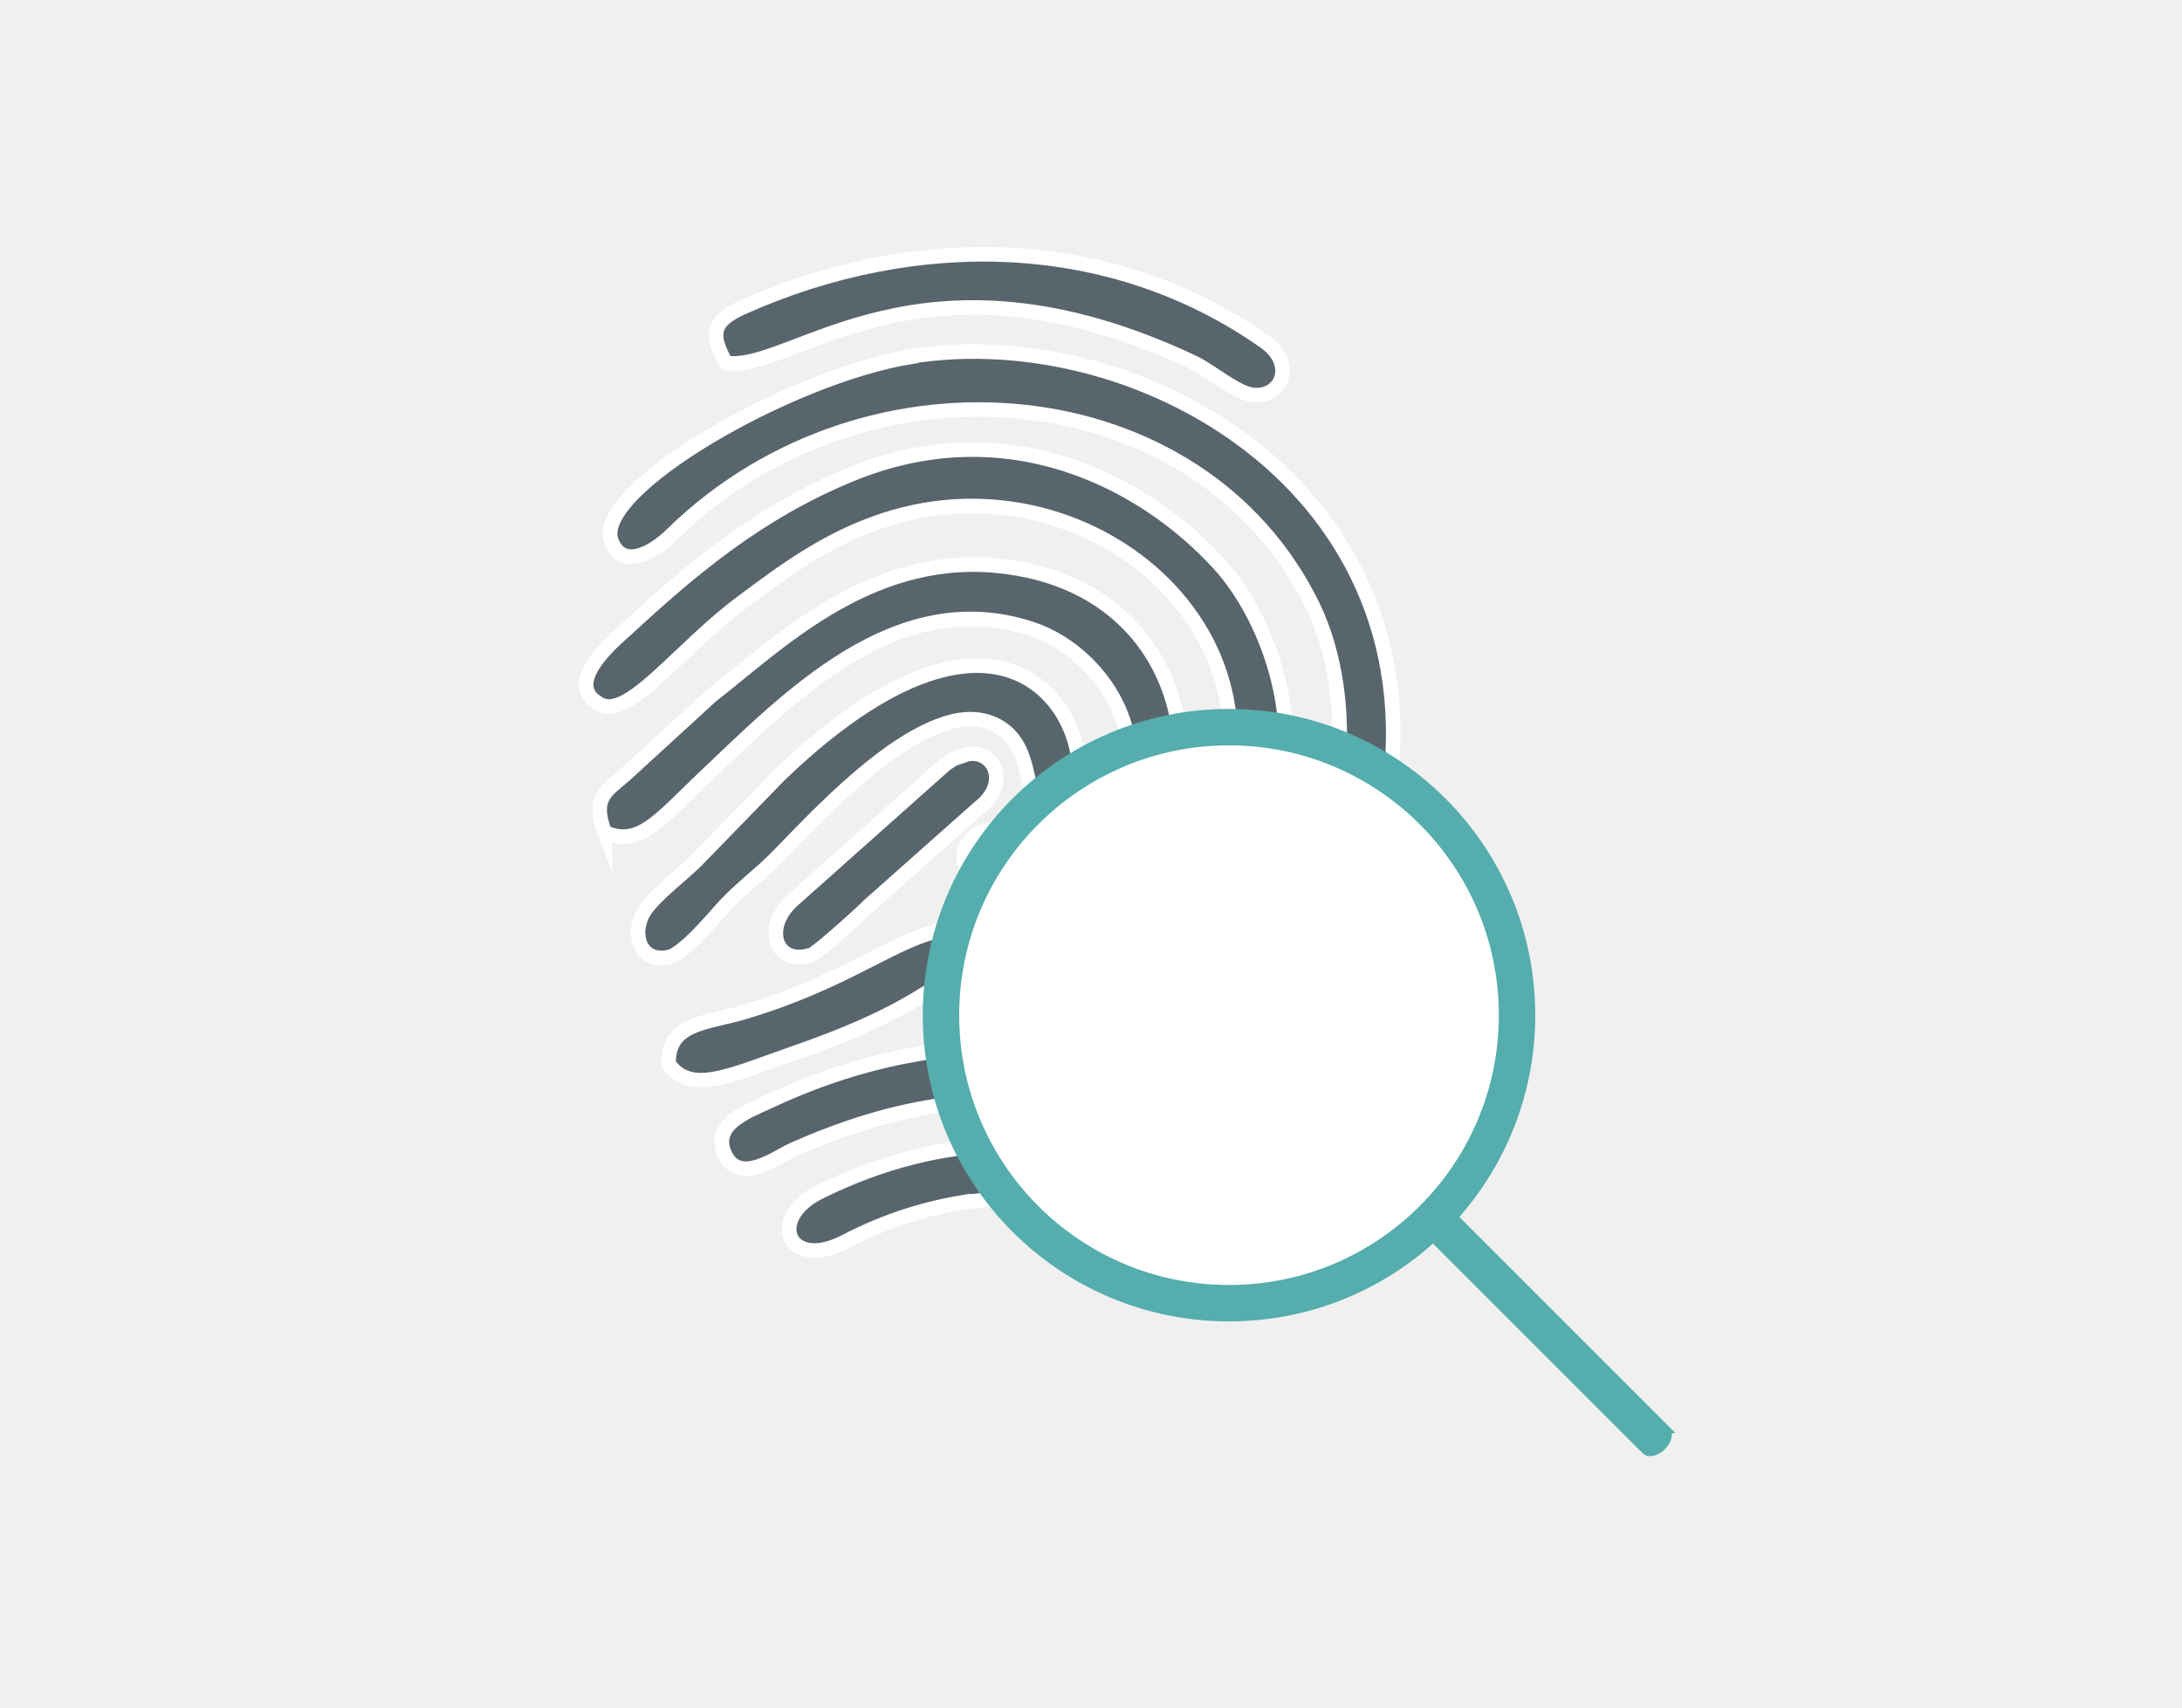
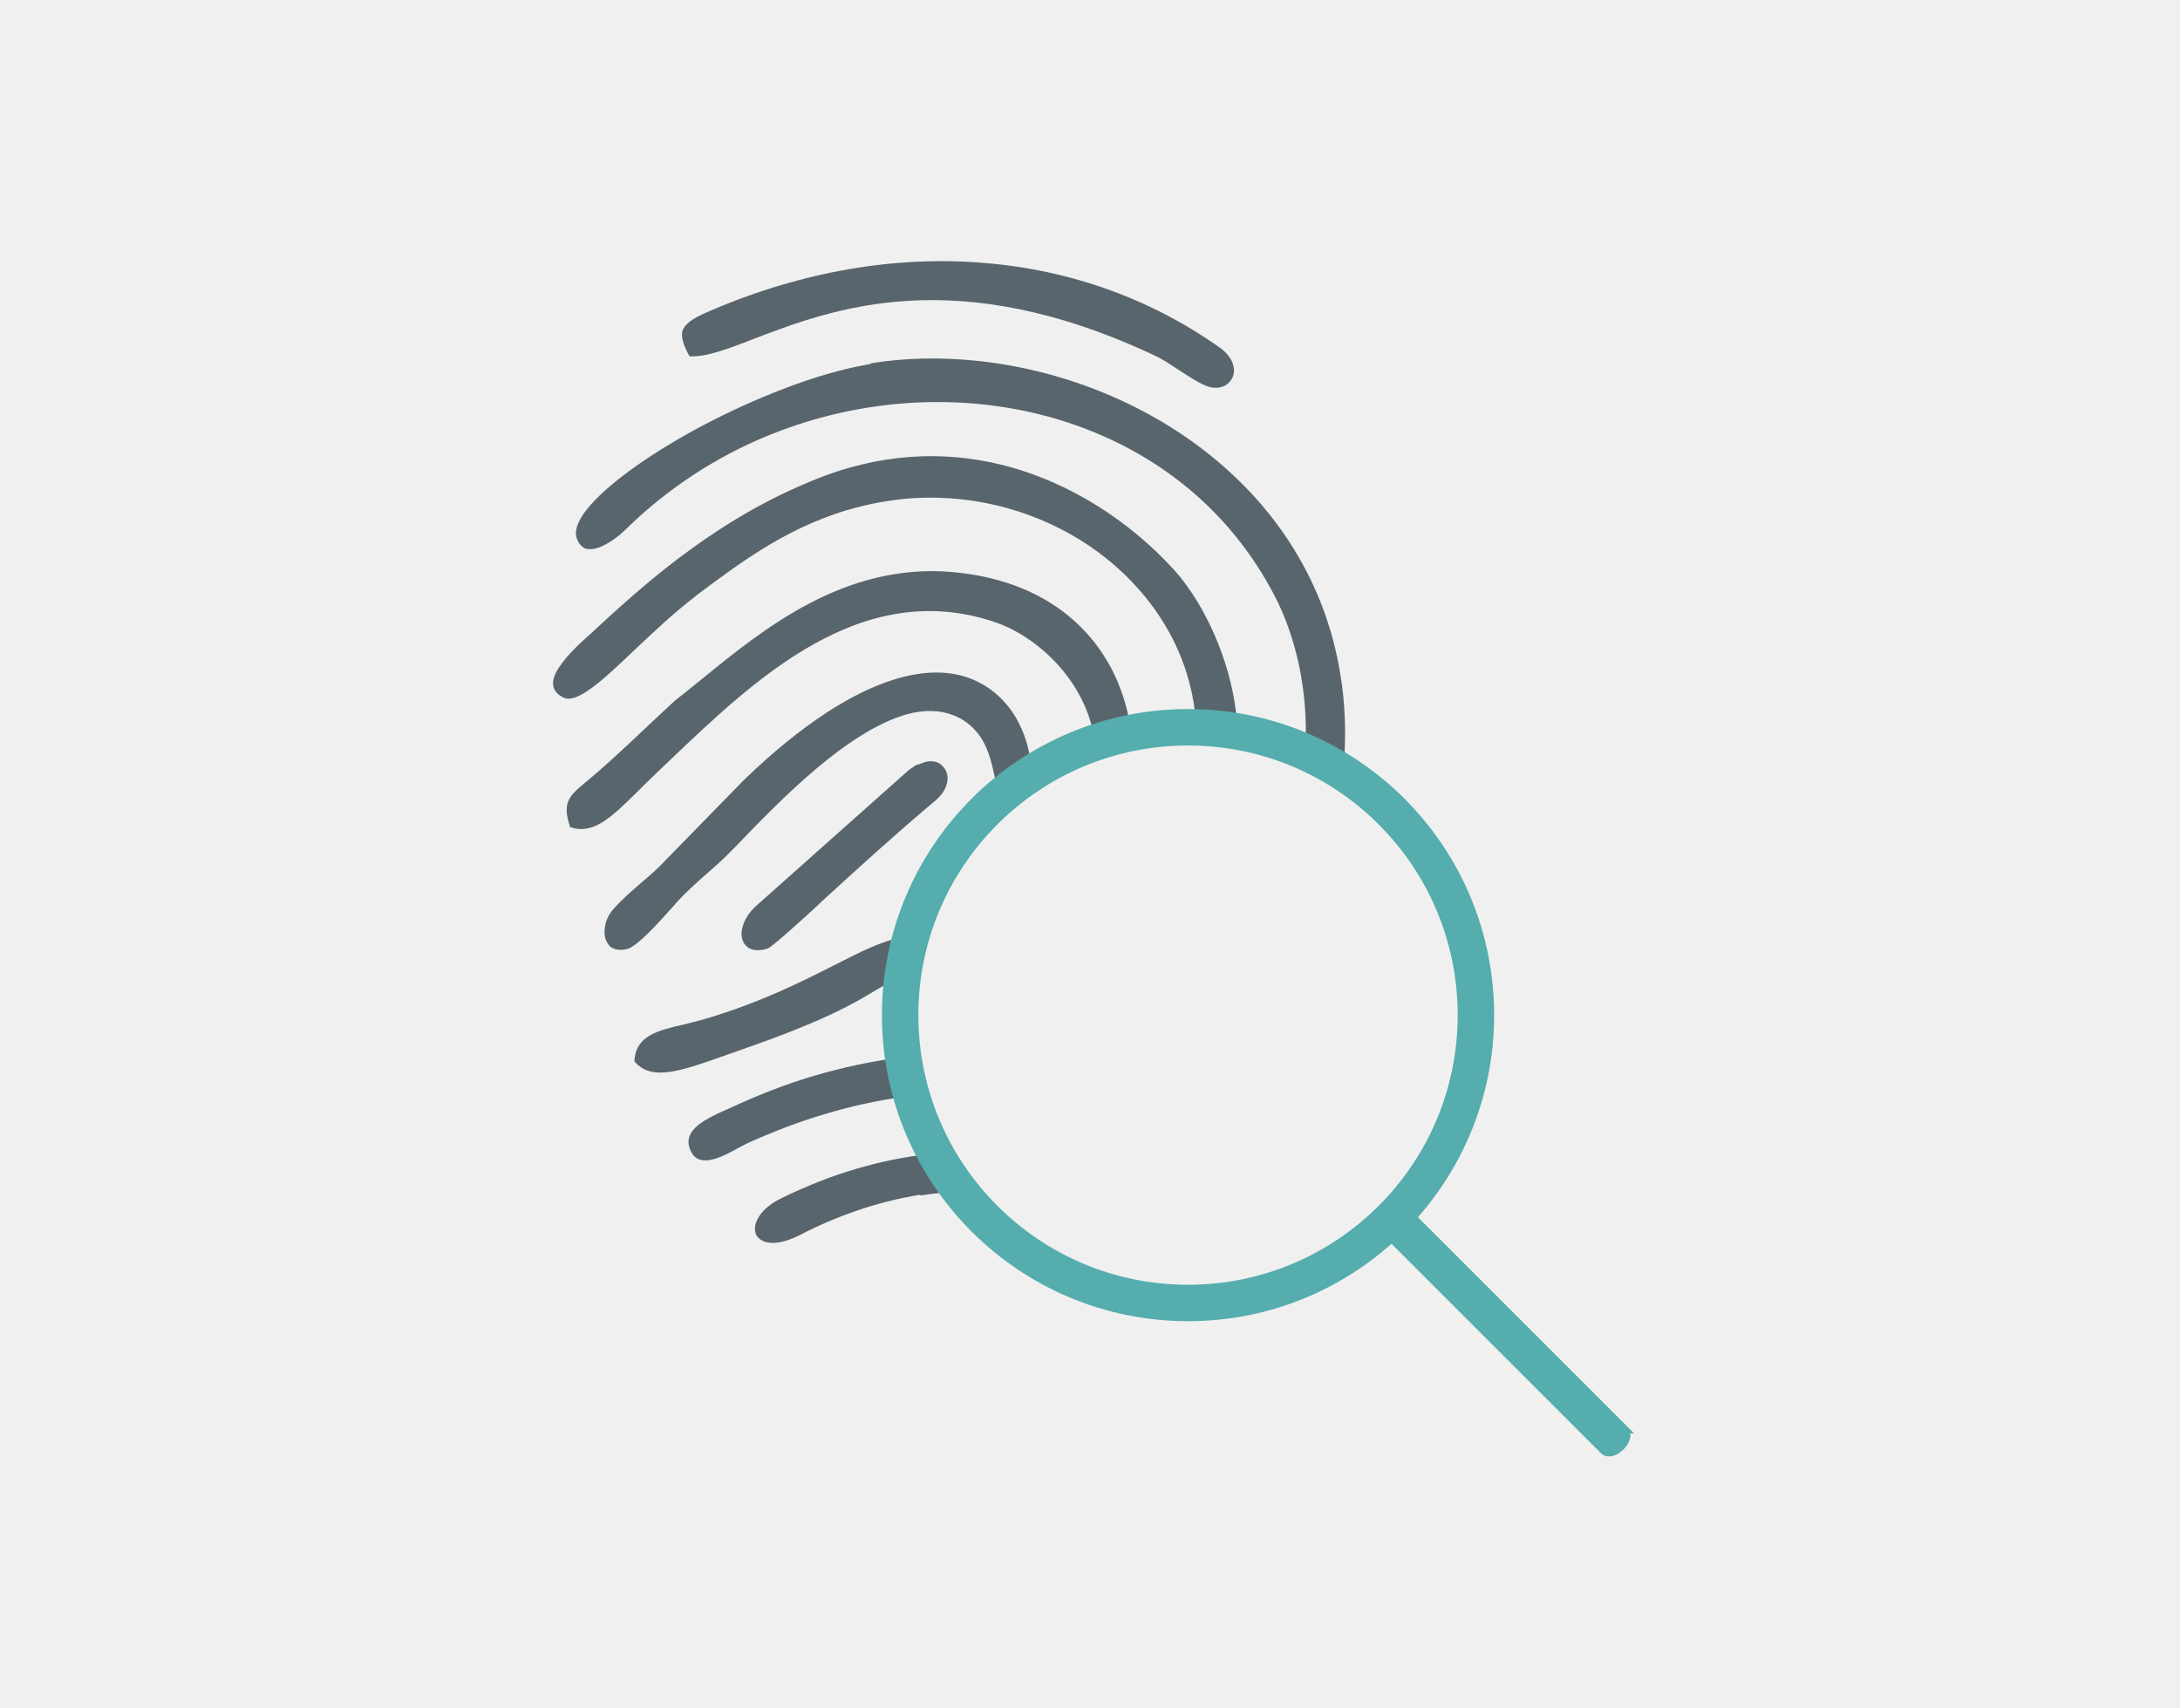
- <svg xmlns="http://www.w3.org/2000/svg" xml:space="preserve" width="60.063mm" height="47mm" version="1.1" style="shape-rendering:geometricPrecision; text-rendering:geometricPrecision; image-rendering:optimizeQuality; fill-rule:evenodd; clip-rule:evenodd" viewBox="0 0 59.92 46.89">
+ <svg xmlns="http://www.w3.org/2000/svg" xml:space="preserve" width="60mm" height="47mm" version="1.1" style="shape-rendering:geometricPrecision; text-rendering:geometricPrecision; image-rendering:optimizeQuality; fill-rule:evenodd; clip-rule:evenodd" viewBox="0 0 59.82 46.86">
  <defs>
    <style type="text/css">
   
-     .str1 {stroke:#55ADAD;stroke-width:1;stroke-miterlimit:22.926}
-     .str0 {stroke:white;stroke-width:0.4;stroke-miterlimit:22.926}
-     .str2 {stroke:#55ADAD;stroke-width:0.2;stroke-miterlimit:22.926}
-     .fil3 {fill:none}
+     .str0 {stroke:#55ADAD;stroke-width:1;stroke-miterlimit:22.926}
+     .str1 {stroke:#55ADAD;stroke-width:0.2;stroke-miterlimit:22.926}
+     .fil0 {fill:none}
    .fil2 {fill:#55ADAD}
-     .fil0 {fill:#59656C}
-     .fil1 {fill:white}
+     .fil1 {fill:#59656C}
   
  </style>
  </defs>
  <g id="Слой_x0020_1">
-     <g id="_1594814496">
+     <rect class="fil0" x="-0" width="59.82" height="46.86" />
+     <g id="_1608377072">
+       <path class="fil1" d="M17.41 29.13c0.47,0.56 1.27,0.27 2.59,-0.2 0.22,-0.08 0.46,-0.16 0.68,-0.24 0.6,-0.21 1.19,-0.44 1.77,-0.69 0.57,-0.25 1.11,-0.53 1.59,-0.83 0.12,-0.07 0.23,-0.13 0.33,-0.18 0.06,-0.03 0.12,-0.06 0.18,-0.08 0.03,-0.23 0.06,-0.46 0.11,-0.69 0.03,-0.17 0.08,-0.34 0.12,-0.5 -0.58,0.1 -1.16,0.4 -1.89,0.77 -0.89,0.45 -1.98,1.01 -3.56,1.48 -0.2,0.06 -0.39,0.1 -0.58,0.15 -0.7,0.16 -1.32,0.31 -1.34,1.01zm7.96 -8.21l-0.14 0.05c-0.06,0.02 -0.09,0.03 -0.1,0.03 -0.01,0 -0.03,0.02 -0.07,0.05l-0.13 0.09 -4.19 3.73c-0.25,0.23 -0.37,0.49 -0.39,0.71 -0.01,0.11 0.01,0.2 0.05,0.28 0.04,0.07 0.09,0.13 0.17,0.17 0.12,0.06 0.29,0.07 0.5,-0 0.04,-0.01 0.25,-0.18 0.5,-0.4 0.4,-0.35 0.88,-0.79 0.99,-0.9 0.97,-0.89 2.04,-1.86 3.05,-2.71 0.26,-0.2 0.38,-0.43 0.39,-0.62 0.01,-0.09 -0.01,-0.18 -0.05,-0.26 -0.04,-0.07 -0.09,-0.13 -0.16,-0.18 -0.11,-0.07 -0.26,-0.09 -0.43,-0.04zm-0.11 11.89c0.21,-0.03 0.41,-0.06 0.61,-0.08 0.08,-0.01 0.16,-0.01 0.24,-0.02 -0.1,-0.13 -0.19,-0.26 -0.28,-0.39 -0.14,-0.21 -0.26,-0.42 -0.38,-0.64 -0.66,0.07 -1.31,0.21 -1.96,0.4 -0.69,0.2 -1.38,0.48 -2.06,0.81 -0.46,0.23 -0.68,0.53 -0.71,0.78 -0.01,0.08 0,0.16 0.03,0.22 0.03,0.06 0.08,0.11 0.15,0.15 0.21,0.12 0.57,0.1 1.06,-0.15 0.48,-0.25 0.99,-0.47 1.54,-0.66 0.55,-0.19 1.13,-0.34 1.75,-0.44zm3.02 -11.81c-0.02,-0.42 -0.16,-0.88 -0.4,-1.3 -0.27,-0.46 -0.68,-0.85 -1.23,-1.07 -0.56,-0.22 -1.27,-0.25 -2.15,0.03 -1.1,0.35 -2.46,1.18 -4.07,2.73l-2.11 2.16c-0.24,0.26 -0.49,0.48 -0.74,0.69 -0.25,0.22 -0.51,0.44 -0.73,0.69 -0.17,0.18 -0.25,0.4 -0.26,0.6 -0.01,0.12 0.01,0.23 0.06,0.32 0.04,0.08 0.1,0.15 0.18,0.18 0.09,0.04 0.22,0.05 0.37,0.02 0.29,-0.07 0.91,-0.77 1.25,-1.15l0.14 -0.16c0.26,-0.28 0.53,-0.52 0.8,-0.76 0.23,-0.2 0.46,-0.4 0.68,-0.63l0.11 -0.11c1.21,-1.26 3.06,-3.18 4.72,-3.64 0.48,-0.13 0.91,-0.11 1.26,0.03 0.39,0.15 0.7,0.45 0.87,0.82 0.13,0.27 0.19,0.53 0.24,0.76 0.04,0.17 0.07,0.31 0.13,0.42 0.13,-0.11 0.27,-0.22 0.4,-0.32 0.16,-0.12 0.32,-0.23 0.49,-0.34zm-9.35 -11.22c0.45,0.02 1.04,-0.2 1.78,-0.49 2.15,-0.82 5.52,-2.1 10.98,0.47 0.2,0.09 0.42,0.24 0.65,0.39 0.36,0.23 0.72,0.48 0.97,0.49 0.16,0.01 0.29,-0.03 0.38,-0.11 0.07,-0.06 0.12,-0.13 0.15,-0.22 0.03,-0.09 0.03,-0.19 0,-0.29 -0.04,-0.16 -0.16,-0.33 -0.37,-0.48 -2.02,-1.43 -4.31,-2.18 -6.67,-2.34 -2.49,-0.17 -5.05,0.33 -7.45,1.39 -0.36,0.16 -0.56,0.31 -0.62,0.48 -0.05,0.16 0.01,0.38 0.18,0.69zm5.88 20.32c-0.05,-0.17 -0.09,-0.34 -0.13,-0.51 -0.04,-0.18 -0.07,-0.37 -0.1,-0.55 -0.73,0.1 -1.46,0.26 -2.19,0.47 -0.79,0.23 -1.59,0.54 -2.38,0.91l-0.16 0.07c-0.12,0.05 -0.24,0.11 -0.37,0.18 -0.39,0.21 -0.75,0.5 -0.51,0.95 0.24,0.46 0.87,0.12 1.3,-0.12 0.12,-0.06 0.22,-0.12 0.32,-0.16 0.65,-0.29 1.32,-0.55 2.03,-0.76 0.69,-0.21 1.41,-0.37 2.19,-0.48zm-9.19 -7.41c0.65,0.24 1.13,-0.23 1.92,-1.01 0.15,-0.15 0.31,-0.31 0.49,-0.48l0.42 -0.4c2.28,-2.17 5.17,-4.92 8.78,-3.75 0.72,0.23 1.39,0.71 1.9,1.31 0.44,0.52 0.76,1.15 0.88,1.8 0.16,-0.05 0.31,-0.1 0.47,-0.14 0.17,-0.05 0.35,-0.09 0.53,-0.12 -0.17,-1.05 -0.66,-2.08 -1.53,-2.86 -0.79,-0.71 -1.89,-1.21 -3.34,-1.34 -2.96,-0.26 -5.19,1.56 -6.86,2.92 -0.27,0.22 -0.52,0.42 -0.76,0.61 -0.82,0.75 -1.65,1.58 -2.5,2.28 -0.37,0.31 -0.61,0.51 -0.38,1.17zm10.49 0.31c-0.05,-0.01 -0.09,-0.01 -0.13,-0.01 -0.1,0 -0.19,0.05 -0.29,0.16l-0.01 0.02c-0.13,0.15 -0.18,0.28 -0.16,0.4 0.01,0.07 0.04,0.14 0.09,0.21 0.08,-0.13 0.16,-0.26 0.24,-0.39 0.09,-0.13 0.17,-0.25 0.27,-0.38zm-2.22 -13.01c-0.73,0.12 -1.56,0.36 -2.41,0.69 -1.44,0.55 -2.92,1.33 -4.01,2.1 -1.05,0.74 -1.74,1.46 -1.66,1.93 0,0.02 0.01,0.05 0.02,0.07 0.03,0.09 0.07,0.15 0.12,0.2 0.06,0.06 0.12,0.09 0.2,0.09 0.09,0.01 0.19,-0.01 0.3,-0.05 0.25,-0.1 0.52,-0.29 0.74,-0.51 0.96,-0.94 2.05,-1.69 3.2,-2.25 2.2,-1.06 4.63,-1.43 6.92,-1.12 2.29,0.31 4.43,1.3 6.03,2.94 0.69,0.71 1.28,1.54 1.74,2.48 0.27,0.57 0.47,1.2 0.6,1.87 0.12,0.64 0.17,1.3 0.15,1.97 0.21,0.09 0.42,0.19 0.62,0.3 0.14,0.08 0.29,0.16 0.43,0.25 0.06,-0.86 0.03,-1.67 -0.1,-2.44 -0.41,-2.55 -1.77,-4.58 -3.6,-6.04 -1.83,-1.46 -4.13,-2.34 -6.4,-2.57 -0.98,-0.1 -1.95,-0.08 -2.88,0.07zm10.06 9.87c-0.06,-0.77 -0.25,-1.51 -0.52,-2.19 -0.33,-0.83 -0.77,-1.55 -1.25,-2.07 -1.12,-1.22 -2.76,-2.37 -4.72,-2.85 -1.56,-0.38 -3.32,-0.33 -5.19,0.45 -1.24,0.51 -2.3,1.14 -3.28,1.85 -0.99,0.71 -1.89,1.51 -2.8,2.36l-0.08 0.07c-0.22,0.2 -0.65,0.59 -0.85,0.97 -0.13,0.26 -0.14,0.52 0.19,0.69 0.38,0.2 1.1,-0.48 1.97,-1.31 0.51,-0.48 1.07,-1.01 1.67,-1.47l0.06 -0.05c1.22,-0.91 2.58,-1.94 4.46,-2.41 0.49,-0.12 0.99,-0.2 1.48,-0.23 1.76,-0.1 3.45,0.4 4.8,1.31 1.35,0.92 2.37,2.25 2.76,3.81 0.08,0.3 0.13,0.62 0.16,0.94 0.21,0.01 0.41,0.02 0.61,0.04 0.18,0.02 0.36,0.04 0.53,0.07z" />
      <g>
-         <path class="fil0 str0" d="M18.36 29.22c0.63,0.86 1.67,0.32 3.54,-0.33 1.21,-0.42 2.41,-0.92 3.4,-1.54 2.43,-1.51 2.1,2.34 7.45,-1.04 0.54,1.03 0.69,1.31 1.43,1.99 0.39,0.35 1.72,1.23 2.45,1.06 0.44,-0.11 0.66,-0.64 0.43,-1.06 -0.34,-0.61 -1.98,-0.39 -2.83,-2.38 -0.79,-1.86 1.05,-2.21 1.09,-5.42 0.02,-1.99 -0.84,-3.91 -1.84,-5.01 -2.05,-2.25 -5.82,-4.24 -10.14,-2.45 -2.51,1.04 -4.31,2.55 -6.15,4.25 -0.31,0.28 -1.79,1.5 -0.7,2.06 0.79,0.4 2.16,-1.52 3.86,-2.79 1.22,-0.91 2.58,-1.95 4.46,-2.43 5.77,-1.46 11.62,4.15 7.71,10.05 -1.03,1.55 -3.02,2.58 -4.57,1.77 -2.54,-1.33 -3.3,0.59 -7.53,1.85 -1,0.3 -2.09,0.28 -2.06,1.42z" />
-         <path class="fil0 str0" d="M25.01 9.8c-3.34,0.54 -8.75,3.67 -8.22,5.06 0.3,0.79 1.14,0.34 1.68,-0.2 5.36,-5.23 14.51,-4.36 17.59,2 0.62,1.29 0.85,2.95 0.67,4.55 -0.22,1.84 -1.18,3.68 -0.83,4.17 1.14,1.59 1.94,-2.03 2.08,-2.66 1.94,-9.07 -6.57,-13.96 -12.97,-12.93z" />
-         <path class="fil0 str0" d="M16.61 22.86c0.95,0.42 1.51,-0.35 2.71,-1.49 2.3,-2.17 5.28,-5.32 9,-4.1 2.14,0.7 3.82,3.63 1.75,5.63 -1.55,1.51 -2.54,-0.78 -3.38,0.13 -0.95,1.03 1.31,1.9 2.29,1.89 4.57,-0.04 5.15,-8.8 -1.68,-9.39 -3.52,-0.3 -6.01,2.22 -7.77,3.58l-2.38 2.18c-0.53,0.45 -0.9,0.64 -0.54,1.58z" />
-         <path class="fil0 str0" d="M26.08 30.31c3.54,-0.46 6.16,0.57 9.03,1.88 0.77,0.35 1.61,-0.2 1.14,-1 -0.28,-0.48 -1.2,-0.74 -1.77,-0.98 -4.58,-1.93 -9.02,-2.02 -13.41,0.06 -0.56,0.26 -1.58,0.63 -1.14,1.48 0.42,0.79 1.42,0.01 1.88,-0.19 1.3,-0.57 2.65,-1.03 4.26,-1.24z" />
-         <path class="fil0 str0" d="M19.95 9.97c1.84,0.25 5.33,-3.54 12.81,-0.02 0.51,0.24 1.22,0.88 1.69,0.9 0.79,0.04 1.11,-0.88 0.29,-1.46 -4.21,-2.97 -9.58,-3.07 -14.32,-0.96 -0.84,0.37 -0.95,0.73 -0.48,1.54z" />
-         <path class="fil0 str0" d="M29.41 22.06c1,-1.54 -1.3,-7.2 -7.99,-0.79l-2.11 2.17c-0.48,0.52 -1.02,0.88 -1.47,1.39 -0.59,0.65 -0.33,1.66 0.54,1.45 0.41,-0.1 1.21,-1.06 1.49,-1.37 0.47,-0.51 1,-0.89 1.48,-1.38 1.2,-1.24 3.08,-3.24 4.74,-3.7 0.91,-0.25 1.6,0.12 1.9,0.75 0.43,0.9 0.03,1.68 1.42,1.49z" />
-         <path class="fil0 str0" d="M26.44 33.03c1.3,-0.21 2.74,-0.1 3.97,0.22 0.58,0.15 1.09,0.32 1.63,0.58 0.34,0.16 1.16,0.63 1.42,0.69 0.64,0.14 1.98,-0.82 -0.54,-1.96 -3.5,-1.57 -7.07,-1.49 -10.42,0.18 -1.45,0.72 -0.86,2.18 0.71,1.36 0.94,-0.49 2.01,-0.88 3.23,-1.08z" />
-         <path class="fil0 str0" d="M26.46 20.75c-0.35,0.12 -0.21,0.05 -0.5,0.24l-4.2 3.74c-0.83,0.76 -0.45,1.82 0.53,1.49 0.17,-0.06 1.39,-1.16 1.57,-1.35l3.03 -2.69c0.91,-0.71 0.35,-1.7 -0.44,-1.44z" />
-       </g>
-       <g>
-         <circle class="fil1 str1" cx="33.75" cy="27.88" r="7.91" />
-         <path class="fil2 str2" d="M45.77 39.26l-6.13 -6.13c-0.19,0.2 -0.39,0.39 -0.59,0.58l6.13 6.13c0.1,0.1 0.31,0.05 0.47,-0.11l0 0c0.16,-0.16 0.21,-0.37 0.11,-0.47z" />
+         <circle class="fil0 str0" cx="32.6" cy="27.86" r="7.9" />
+         <path class="fil2 str1" d="M44.6 39.24l-6.12 -6.12c-0.19,0.2 -0.39,0.39 -0.59,0.58l6.12 6.12c0.1,0.1 0.31,0.05 0.47,-0.11l0 0c0.16,-0.16 0.21,-0.37 0.11,-0.47z" />
      </g>
    </g>
-     <rect class="fil3" width="59.92" height="46.89" />
  </g>
</svg>
